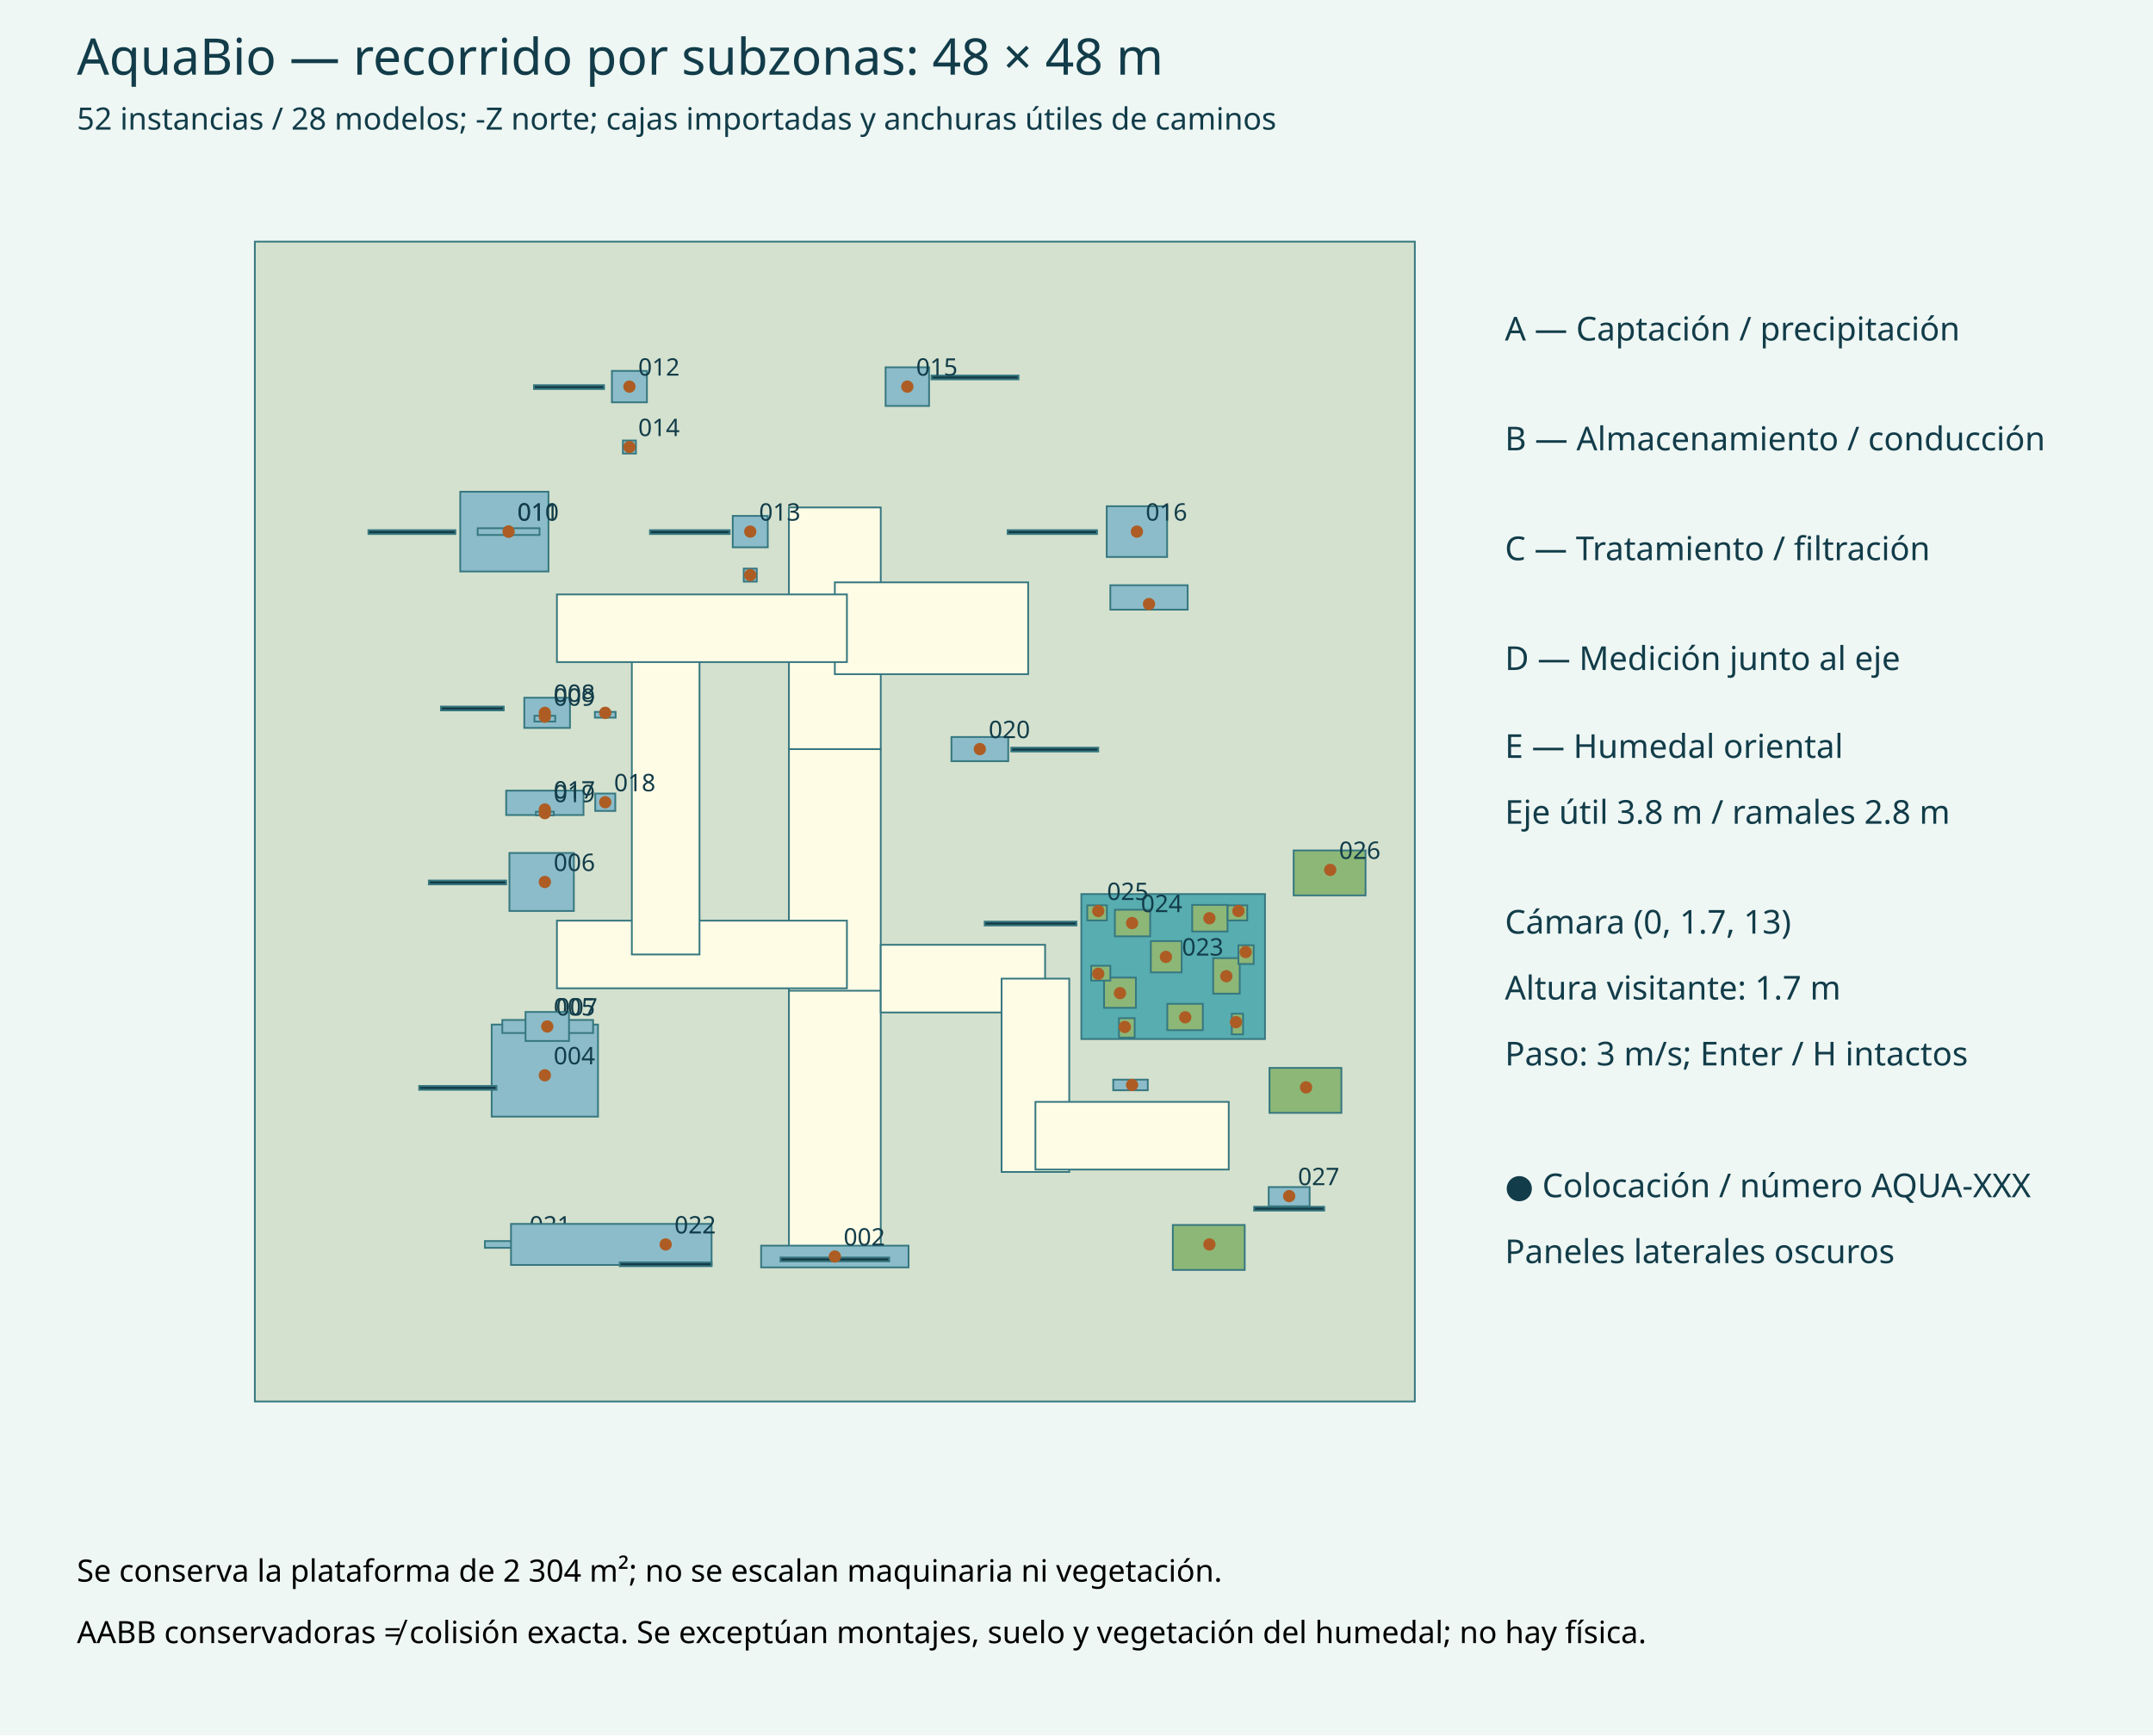
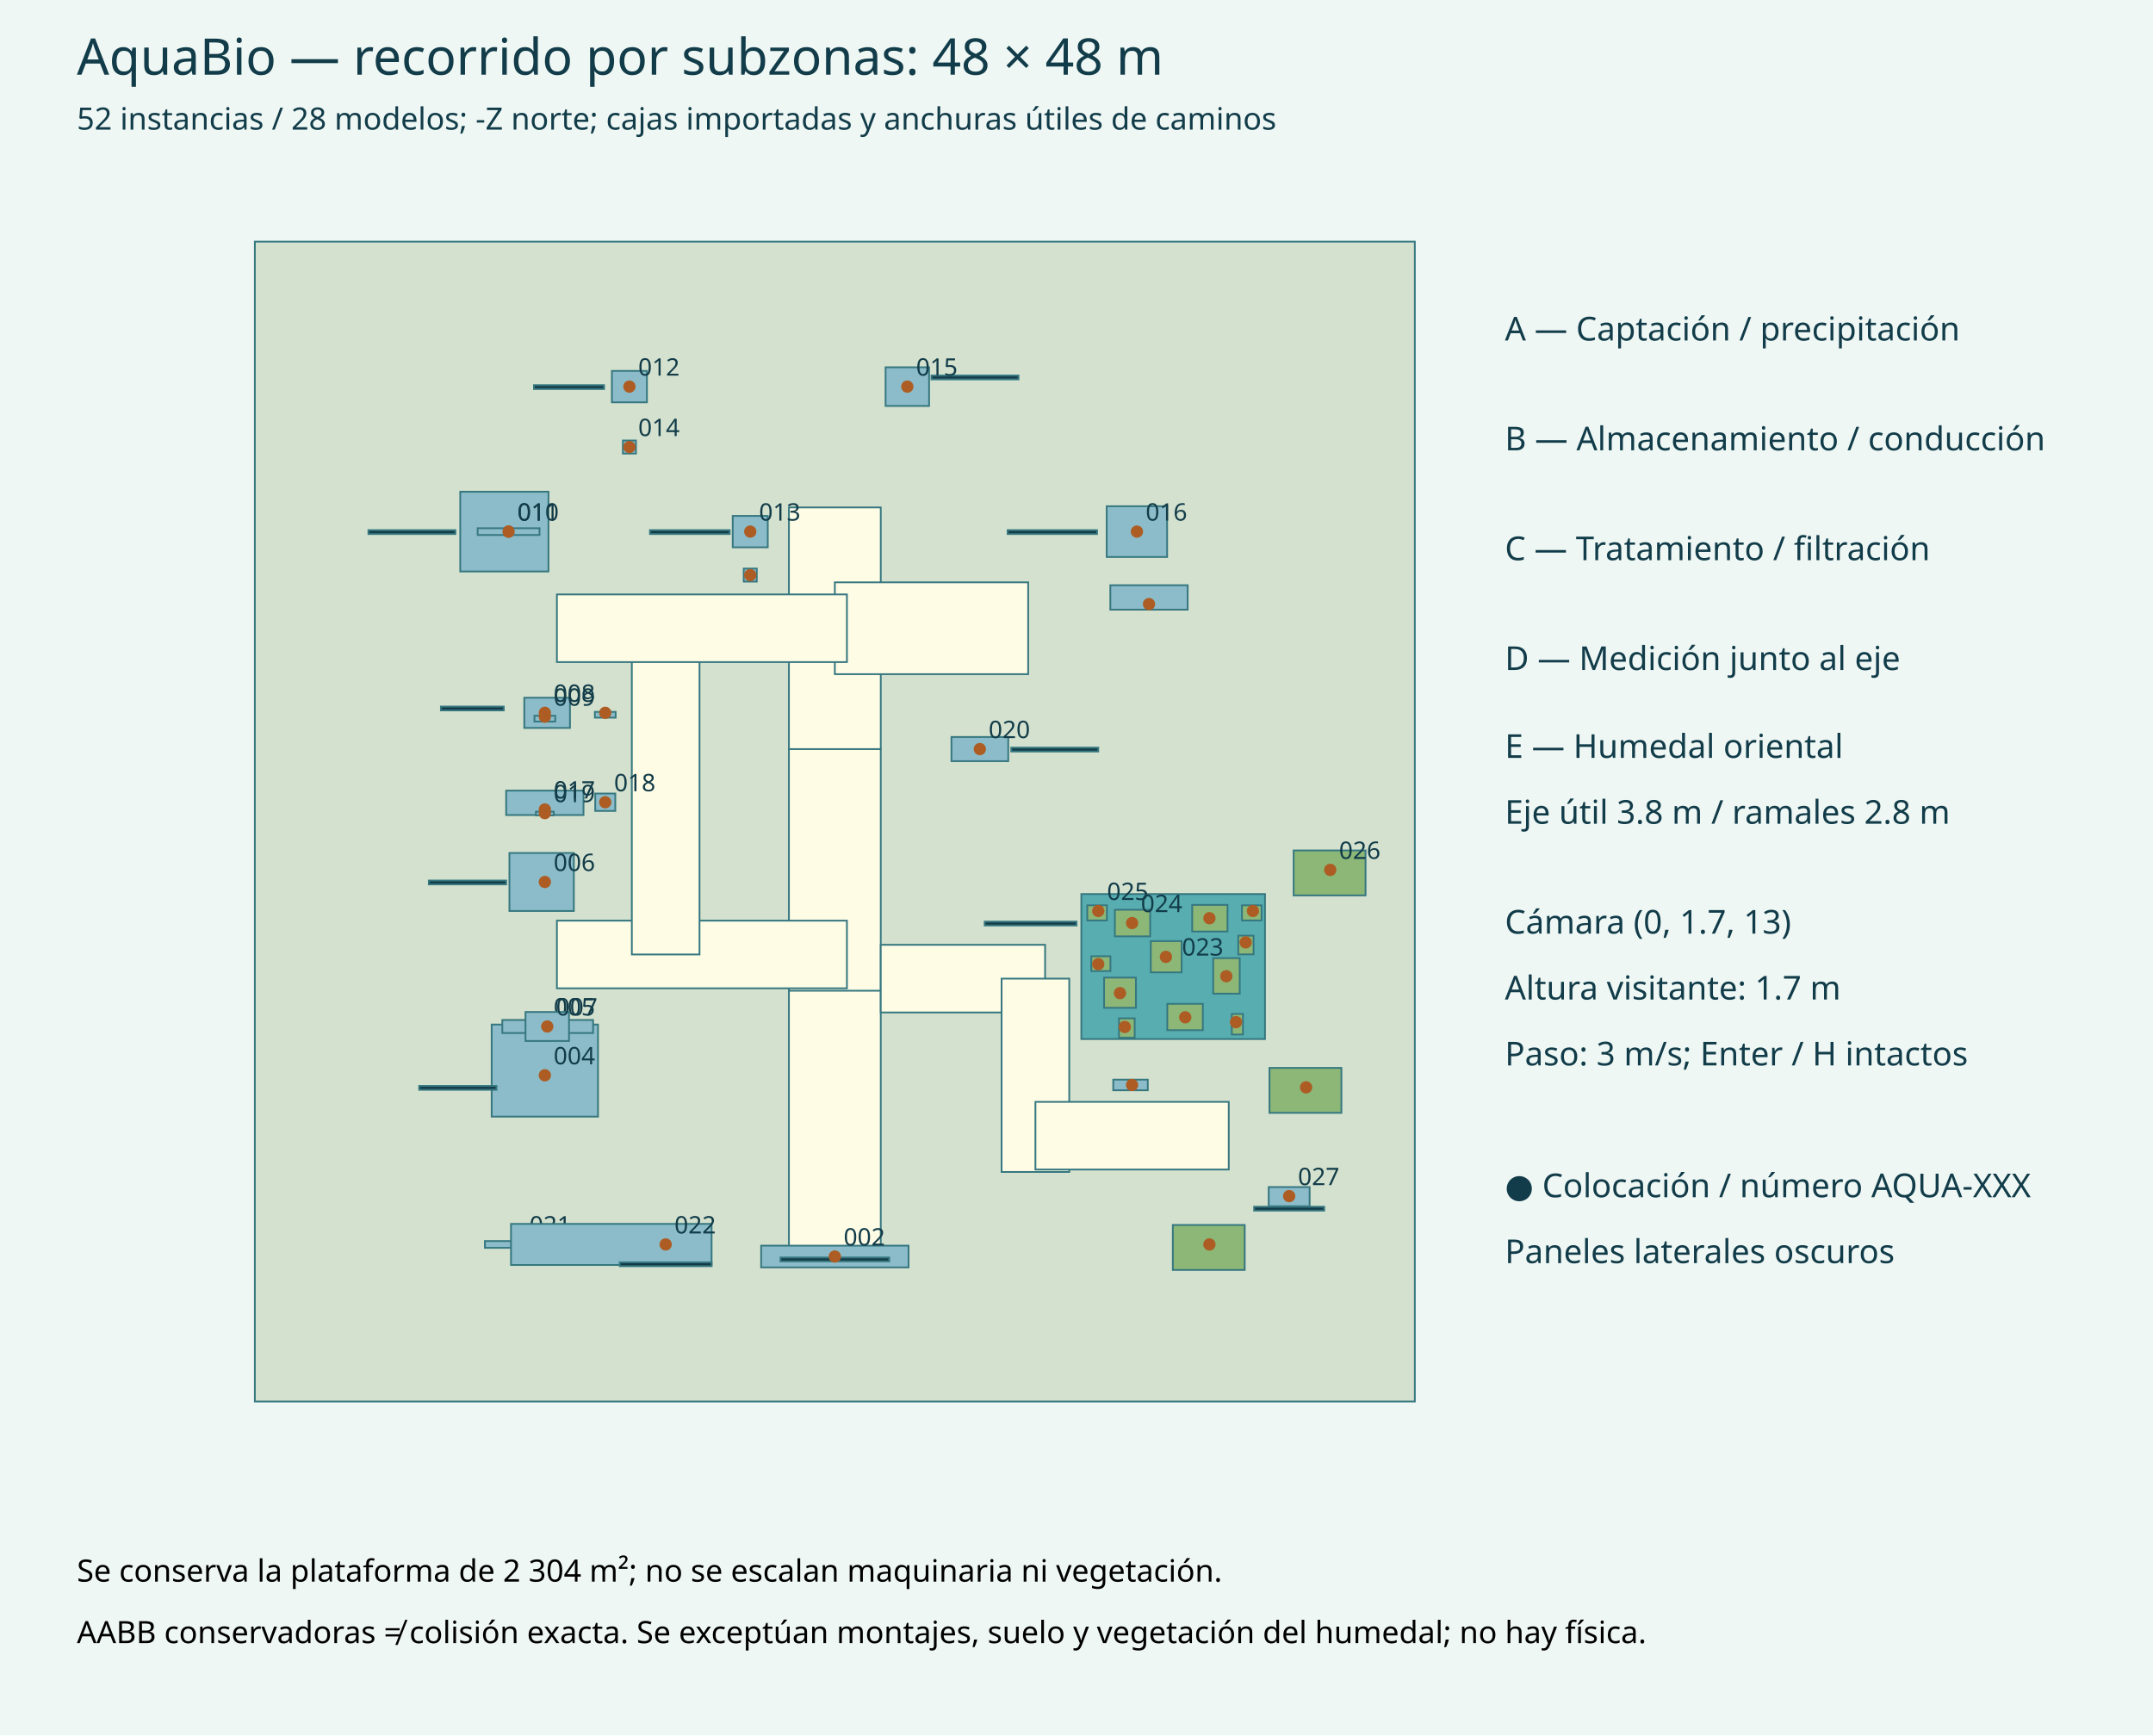
<svg xmlns="http://www.w3.org/2000/svg" viewBox="0 0 980 790">
  <rect width="980" height="790" fill="#eef7f4" />
  <g font-family="sans-serif" fill="#123c49">
    <text x="35" y="34" font-size="23">AquaBio — recorrido por subzonas: 48 × 48 m</text>
    <text x="35" y="59" font-size="14">52 instancias / 28 modelos; -Z norte; cajas importadas y anchuras útiles de caminos</text>
  </g>
  <rect x="116.00" y="110.00" width="528.00" height="528.00" fill="#d4e1ce" stroke="#367780" stroke-width="0.8" />
  <rect x="359.10" y="440.00" width="41.80" height="132.00" fill="#fffce6" stroke="#367780" stroke-width="0.8" />
  <rect x="359.10" y="341.00" width="41.80" height="110.00" fill="#fffce6" stroke="#367780" stroke-width="0.8" />
  <rect x="359.10" y="231.00" width="41.80" height="110.00" fill="#fffce6" stroke="#367780" stroke-width="0.8" />
  <rect x="380.00" y="265.10" width="88.00" height="41.80" fill="#fffce6" stroke="#367780" stroke-width="0.8" />
  <rect x="253.50" y="419.10" width="132.00" height="30.80" fill="#fffce6" stroke="#367780" stroke-width="0.8" />
  <rect x="287.60" y="280.50" width="30.80" height="154.00" fill="#fffce6" stroke="#367780" stroke-width="0.8" />
  <rect x="253.50" y="270.60" width="132.00" height="30.80" fill="#fffce6" stroke="#367780" stroke-width="0.8" />
  <rect x="400.90" y="430.10" width="74.80" height="30.80" fill="#fffce6" stroke="#367780" stroke-width="0.8" />
  <rect x="455.90" y="445.50" width="30.80" height="88.00" fill="#fffce6" stroke="#367780" stroke-width="0.8" />
  <rect x="471.30" y="501.60" width="88.00" height="30.80" fill="#fffce6" stroke="#367780" stroke-width="0.8" />
  <rect x="346.45" y="567.05" width="67.10" height="9.90" fill="#8cbcc9" stroke="#367780" stroke-width="0.8" />
  <rect x="355.25" y="572.44" width="49.50" height="1.76" fill="#143c47" stroke="#367780" stroke-width="0.8" />
  <circle cx="380.00" cy="572.00" r="2.8" fill="#ad5d24" />
  <text x="384.00" y="567.00" font-family="sans-serif" font-size="11" fill="#123c49">002</text>
  <rect x="223.80" y="466.40" width="48.40" height="41.91" fill="#8cbcc9" stroke="#367780" stroke-width="0.8" />
  <rect x="190.80" y="494.34" width="35.20" height="1.76" fill="#143c47" stroke="#367780" stroke-width="0.8" />
  <circle cx="248.00" cy="489.50" r="2.8" fill="#ad5d24" />
  <text x="252.00" y="484.50" font-family="sans-serif" font-size="11" fill="#123c49">004</text>
  <rect x="228.64" y="464.31" width="41.32" height="5.94" fill="#8cbcc9" stroke="#367780" stroke-width="0.8" />
  <circle cx="248.00" cy="467.28" r="2.8" fill="#ad5d24" />
  <text x="252.00" y="462.28" font-family="sans-serif" font-size="11" fill="#123c49">005</text>
  <rect x="231.88" y="388.30" width="29.32" height="26.40" fill="#8cbcc9" stroke="#367780" stroke-width="0.8" />
  <rect x="195.20" y="400.84" width="35.20" height="1.76" fill="#143c47" stroke="#367780" stroke-width="0.8" />
  <circle cx="248.00" cy="401.50" r="2.8" fill="#ad5d24" />
  <text x="252.00" y="396.50" font-family="sans-serif" font-size="11" fill="#123c49">006</text>
  <rect x="239.20" y="460.68" width="19.80" height="13.20" fill="#8cbcc9" stroke="#367780" stroke-width="0.8" />
  <circle cx="249.10" cy="467.28" r="2.8" fill="#ad5d24" />
  <text x="253.10" y="462.28" font-family="sans-serif" font-size="11" fill="#123c49">007</text>
  <rect x="238.65" y="317.62" width="20.79" height="13.75" fill="#8cbcc9" stroke="#367780" stroke-width="0.8" />
  <rect x="200.70" y="321.64" width="28.60" height="1.76" fill="#143c47" stroke="#367780" stroke-width="0.8" />
  <circle cx="248.00" cy="324.50" r="2.8" fill="#ad5d24" />
  <text x="252.00" y="319.50" font-family="sans-serif" font-size="11" fill="#123c49">008</text>
  <rect x="270.77" y="324.06" width="9.46" height="2.64" fill="#8cbcc9" stroke="#367780" stroke-width="0.8" />
  <circle cx="275.50" cy="324.50" r="2.8" fill="#ad5d24" />
  <rect x="243.27" y="325.82" width="9.46" height="2.64" fill="#8cbcc9" stroke="#367780" stroke-width="0.8" />
  <circle cx="248.00" cy="326.26" r="2.8" fill="#ad5d24" />
  <text x="252.00" y="321.26" font-family="sans-serif" font-size="11" fill="#123c49">009</text>
  <rect x="209.50" y="223.85" width="40.15" height="36.30" fill="#8cbcc9" stroke="#367780" stroke-width="0.8" />
  <rect x="167.70" y="241.34" width="39.60" height="1.76" fill="#143c47" stroke="#367780" stroke-width="0.8" />
  <circle cx="231.50" cy="242.00" r="2.8" fill="#ad5d24" />
  <text x="235.50" y="237.00" font-family="sans-serif" font-size="11" fill="#123c49">010</text>
  <rect x="217.42" y="240.46" width="28.16" height="3.08" fill="#8cbcc9" stroke="#367780" stroke-width="0.8" />
  <circle cx="231.50" cy="242.00" r="2.8" fill="#ad5d24" />
  <text x="235.50" y="237.00" font-family="sans-serif" font-size="11" fill="#123c49">011</text>
  <rect x="278.52" y="168.85" width="15.95" height="14.30" fill="#8cbcc9" stroke="#367780" stroke-width="0.8" />
  <rect x="243.05" y="175.34" width="31.90" height="1.76" fill="#143c47" stroke="#367780" stroke-width="0.8" />
  <circle cx="286.50" cy="176.00" r="2.8" fill="#ad5d24" />
  <text x="290.50" y="171.00" font-family="sans-serif" font-size="11" fill="#123c49">012</text>
  <rect x="333.52" y="234.85" width="15.95" height="14.30" fill="#8cbcc9" stroke="#367780" stroke-width="0.8" />
  <rect x="295.85" y="241.34" width="36.30" height="1.76" fill="#143c47" stroke="#367780" stroke-width="0.8" />
  <circle cx="341.50" cy="242.00" r="2.8" fill="#ad5d24" />
  <text x="345.50" y="237.00" font-family="sans-serif" font-size="11" fill="#123c49">013</text>
  <rect x="338.53" y="258.83" width="5.94" height="5.94" fill="#8cbcc9" stroke="#367780" stroke-width="0.8" />
  <circle cx="341.50" cy="261.80" r="2.8" fill="#ad5d24" />
  <rect x="283.53" y="200.53" width="5.94" height="5.94" fill="#8cbcc9" stroke="#367780" stroke-width="0.8" />
  <circle cx="286.50" cy="203.50" r="2.8" fill="#ad5d24" />
  <text x="290.50" y="198.50" font-family="sans-serif" font-size="11" fill="#123c49">014</text>
  <rect x="403.10" y="167.20" width="19.80" height="17.60" fill="#8cbcc9" stroke="#367780" stroke-width="0.8" />
  <rect x="424.00" y="170.94" width="39.60" height="1.76" fill="#143c47" stroke="#367780" stroke-width="0.8" />
  <circle cx="413.00" cy="176.00" r="2.8" fill="#ad5d24" />
  <text x="417.00" y="171.00" font-family="sans-serif" font-size="11" fill="#123c49">015</text>
  <rect x="503.75" y="230.45" width="27.50" height="23.10" fill="#8cbcc9" stroke="#367780" stroke-width="0.8" />
  <rect x="458.65" y="241.34" width="40.70" height="1.76" fill="#143c47" stroke="#367780" stroke-width="0.8" />
  <circle cx="517.50" cy="242.00" r="2.8" fill="#ad5d24" />
  <text x="521.50" y="237.00" font-family="sans-serif" font-size="11" fill="#123c49">016</text>
  <rect x="505.40" y="266.41" width="35.20" height="11.12" fill="#8cbcc9" stroke="#367780" stroke-width="0.8" />
  <circle cx="523.00" cy="275.00" r="2.8" fill="#ad5d24" />
  <rect x="230.40" y="359.91" width="35.20" height="11.12" fill="#8cbcc9" stroke="#367780" stroke-width="0.8" />
  <circle cx="248.00" cy="368.50" r="2.8" fill="#ad5d24" />
  <text x="252.00" y="363.50" font-family="sans-serif" font-size="11" fill="#123c49">017</text>
  <rect x="270.94" y="361.24" width="9.13" height="7.92" fill="#8cbcc9" stroke="#367780" stroke-width="0.8" />
  <circle cx="275.50" cy="365.20" r="2.8" fill="#ad5d24" />
  <text x="279.50" y="360.20" font-family="sans-serif" font-size="11" fill="#123c49">018</text>
  <rect x="243.93" y="369.49" width="8.14" height="1.65" fill="#8cbcc9" stroke="#367780" stroke-width="0.8" />
  <circle cx="248.00" cy="370.15" r="2.8" fill="#ad5d24" />
  <text x="252.00" y="365.15" font-family="sans-serif" font-size="11" fill="#123c49">019</text>
  <rect x="433.08" y="335.50" width="25.85" height="11.00" fill="#8cbcc9" stroke="#367780" stroke-width="0.8" />
  <rect x="460.30" y="340.34" width="39.60" height="1.76" fill="#143c47" stroke="#367780" stroke-width="0.8" />
  <circle cx="446.00" cy="341.00" r="2.8" fill="#ad5d24" />
  <text x="450.00" y="336.00" font-family="sans-serif" font-size="11" fill="#123c49">020</text>
  <rect x="220.72" y="564.96" width="32.57" height="3.08" fill="#8cbcc9" stroke="#367780" stroke-width="0.8" />
  <circle cx="237.00" cy="566.50" r="2.8" fill="#ad5d24" />
  <text x="241.00" y="561.50" font-family="sans-serif" font-size="11" fill="#123c49">021</text>
  <rect x="232.60" y="557.15" width="91.30" height="18.70" fill="#8cbcc9" stroke="#367780" stroke-width="0.8" />
  <rect x="282.10" y="574.64" width="41.80" height="1.76" fill="#143c47" stroke="#367780" stroke-width="0.8" />
  <circle cx="303.00" cy="566.50" r="2.8" fill="#ad5d24" />
  <text x="307.00" y="561.50" font-family="sans-serif" font-size="11" fill="#123c49">022</text>
  <rect x="492.20" y="407.00" width="83.60" height="66.00" fill="#57adb0" stroke="#367780" stroke-width="0.8" />
  <rect x="448.20" y="419.54" width="41.80" height="1.76" fill="#143c47" stroke="#367780" stroke-width="0.8" />
  <circle cx="534.00" cy="440.00" r="2.8" fill="#ad5d24" />
  <text x="538.00" y="435.00" font-family="sans-serif" font-size="11" fill="#123c49">023</text>
  <rect x="507.46" y="414.14" width="16.08" height="12.11" fill="#8cb777" stroke="#367780" stroke-width="0.8" />
  <circle cx="515.30" cy="420.20" r="2.8" fill="#ad5d24" />
  <text x="519.30" y="415.20" font-family="sans-serif" font-size="11" fill="#123c49">024</text>
-   <rect x="542.66" y="411.94" width="16.09" height="12.11" fill="#8cb777" stroke="#367780" stroke-width="0.8" />
+   <rect x="542.66" y="411.94" width="16.08" height="12.11" fill="#8cb777" stroke="#367780" stroke-width="0.8" />
  <circle cx="550.50" cy="418.00" r="2.8" fill="#ad5d24" />
-   <rect x="523.82" y="428.41" width="14.04" height="14.25" fill="#8cb777" stroke="#367780" stroke-width="0.8" />
+   <rect x="523.82" y="428.41" width="14.03" height="14.24" fill="#8cb777" stroke="#367780" stroke-width="0.8" />
  <circle cx="530.70" cy="435.60" r="2.8" fill="#ad5d24" />
  <rect x="552.22" y="436.17" width="12.08" height="16.17" fill="#8cb777" stroke="#367780" stroke-width="0.8" />
  <circle cx="558.20" cy="444.40" r="2.8" fill="#ad5d24" />
-   <rect x="502.55" y="445.02" width="14.48" height="13.76" fill="#8cb777" stroke="#367780" stroke-width="0.8" />
+   <rect x="502.56" y="445.02" width="14.48" height="13.76" fill="#8cb777" stroke="#367780" stroke-width="0.8" />
  <circle cx="509.80" cy="452.10" r="2.8" fill="#ad5d24" />
  <rect x="531.33" y="456.97" width="16.18" height="11.99" fill="#8cb777" stroke="#367780" stroke-width="0.8" />
  <circle cx="539.50" cy="463.10" r="2.8" fill="#ad5d24" />
-   <rect x="558.78" y="412.12" width="8.93" height="6.89" fill="#8cb777" stroke="#367780" stroke-width="0.8" />
-   <circle cx="563.70" cy="414.70" r="2.8" fill="#ad5d24" />
-   <rect x="563.69" y="430.30" width="6.96" height="8.53" fill="#8cb777" stroke="#367780" stroke-width="0.8" />
-   <circle cx="567.00" cy="433.40" r="2.8" fill="#ad5d24" />
-   <rect x="560.70" y="461.48" width="5.11" height="9.40" fill="#8cb777" stroke="#367780" stroke-width="0.8" />
+   <rect x="565.31" y="412.12" width="8.92" height="6.89" fill="#8cb777" stroke="#367780" stroke-width="0.8" />
+   <circle cx="570.30" cy="414.70" r="2.8" fill="#ad5d24" />
+   <rect x="563.64" y="425.95" width="6.95" height="8.51" fill="#8cb777" stroke="#367780" stroke-width="0.8" />
+   <circle cx="567.00" cy="429.00" r="2.8" fill="#ad5d24" />
+   <rect x="560.70" y="461.57" width="5.07" height="9.37" fill="#8cb777" stroke="#367780" stroke-width="0.8" />
  <circle cx="562.60" cy="465.30" r="2.8" fill="#ad5d24" />
-   <rect x="509.34" y="463.49" width="7.13" height="8.83" fill="#8cb777" stroke="#367780" stroke-width="0.8" />
+   <rect x="509.35" y="463.57" width="7.13" height="8.82" fill="#8cb777" stroke="#367780" stroke-width="0.8" />
  <circle cx="512.00" cy="467.50" r="2.8" fill="#ad5d24" />
-   <rect x="496.69" y="439.64" width="8.72" height="6.75" fill="#8cb777" stroke="#367780" stroke-width="0.8" />
-   <circle cx="499.90" cy="443.30" r="2.8" fill="#ad5d24" />
+   <rect x="496.75" y="435.31" width="8.70" height="6.74" fill="#8cb777" stroke="#367780" stroke-width="0.8" />
+   <circle cx="499.90" cy="438.90" r="2.8" fill="#ad5d24" />
  <rect x="494.91" y="412.12" width="8.92" height="6.89" fill="#8cb777" stroke="#367780" stroke-width="0.8" />
  <circle cx="499.90" cy="414.70" r="2.8" fill="#ad5d24" />
  <text x="503.90" y="409.70" font-family="sans-serif" font-size="11" fill="#123c49">025</text>
  <rect x="577.84" y="486.14" width="32.73" height="20.47" fill="#8cb777" stroke="#367780" stroke-width="0.8" />
  <circle cx="594.50" cy="495.00" r="2.8" fill="#ad5d24" />
  <rect x="533.84" y="557.64" width="32.73" height="20.47" fill="#8cb777" stroke="#367780" stroke-width="0.8" />
  <circle cx="550.50" cy="566.50" r="2.8" fill="#ad5d24" />
  <rect x="588.84" y="387.14" width="32.73" height="20.47" fill="#8cb777" stroke="#367780" stroke-width="0.8" />
  <circle cx="605.50" cy="396.00" r="2.8" fill="#ad5d24" />
  <text x="609.50" y="391.00" font-family="sans-serif" font-size="11" fill="#123c49">026</text>
  <rect x="577.48" y="540.38" width="18.64" height="8.74" fill="#8cbcc9" stroke="#367780" stroke-width="0.8" />
  <rect x="570.85" y="549.34" width="31.90" height="1.76" fill="#143c47" stroke="#367780" stroke-width="0.8" />
  <circle cx="586.80" cy="544.50" r="2.8" fill="#ad5d24" />
  <text x="590.80" y="539.50" font-family="sans-serif" font-size="11" fill="#123c49">027</text>
  <rect x="506.72" y="491.48" width="15.73" height="4.84" fill="#8cbcc9" stroke="#367780" stroke-width="0.8" />
  <circle cx="515.30" cy="493.90" r="2.8" fill="#ad5d24" />
  <text x="685" y="155" font-family="sans-serif" font-size="15" fill="#123c49">A — Captación / precipitación</text>
  <text x="685" y="205" font-family="sans-serif" font-size="15" fill="#123c49">B — Almacenamiento / conducción</text>
  <text x="685" y="255" font-family="sans-serif" font-size="15" fill="#123c49">C — Tratamiento / filtración</text>
  <text x="685" y="305" font-family="sans-serif" font-size="15" fill="#123c49">D — Medición junto al eje</text>
  <text x="685" y="345" font-family="sans-serif" font-size="15" fill="#123c49">E — Humedal oriental</text>
  <text x="685" y="375" font-family="sans-serif" font-size="15" fill="#123c49">Eje útil 3.8 m / ramales 2.8 m</text>
  <text x="685" y="425" font-family="sans-serif" font-size="15" fill="#123c49">Cámara (0, 1.7, 13)</text>
  <text x="685" y="455" font-family="sans-serif" font-size="15" fill="#123c49">Altura visitante: 1.7 m</text>
  <text x="685" y="485" font-family="sans-serif" font-size="15" fill="#123c49">Paso: 3 m/s; Enter / H intactos</text>
  <text x="685" y="545" font-family="sans-serif" font-size="15" fill="#123c49">● Colocación / número AQUA-XXX</text>
  <text x="685" y="575" font-family="sans-serif" font-size="15" fill="#123c49">Paneles laterales oscuros</text>
  <text x="35" y="720" font-family="sans-serif" font-size="14">Se conserva la plataforma de 2 304 m²; no se escalan maquinaria ni vegetación.</text>
  <text x="35" y="748" font-family="sans-serif" font-size="14">AABB conservadoras ≠ colisión exacta. Se exceptúan montajes, suelo y vegetación del humedal; no hay física.</text>
</svg>
